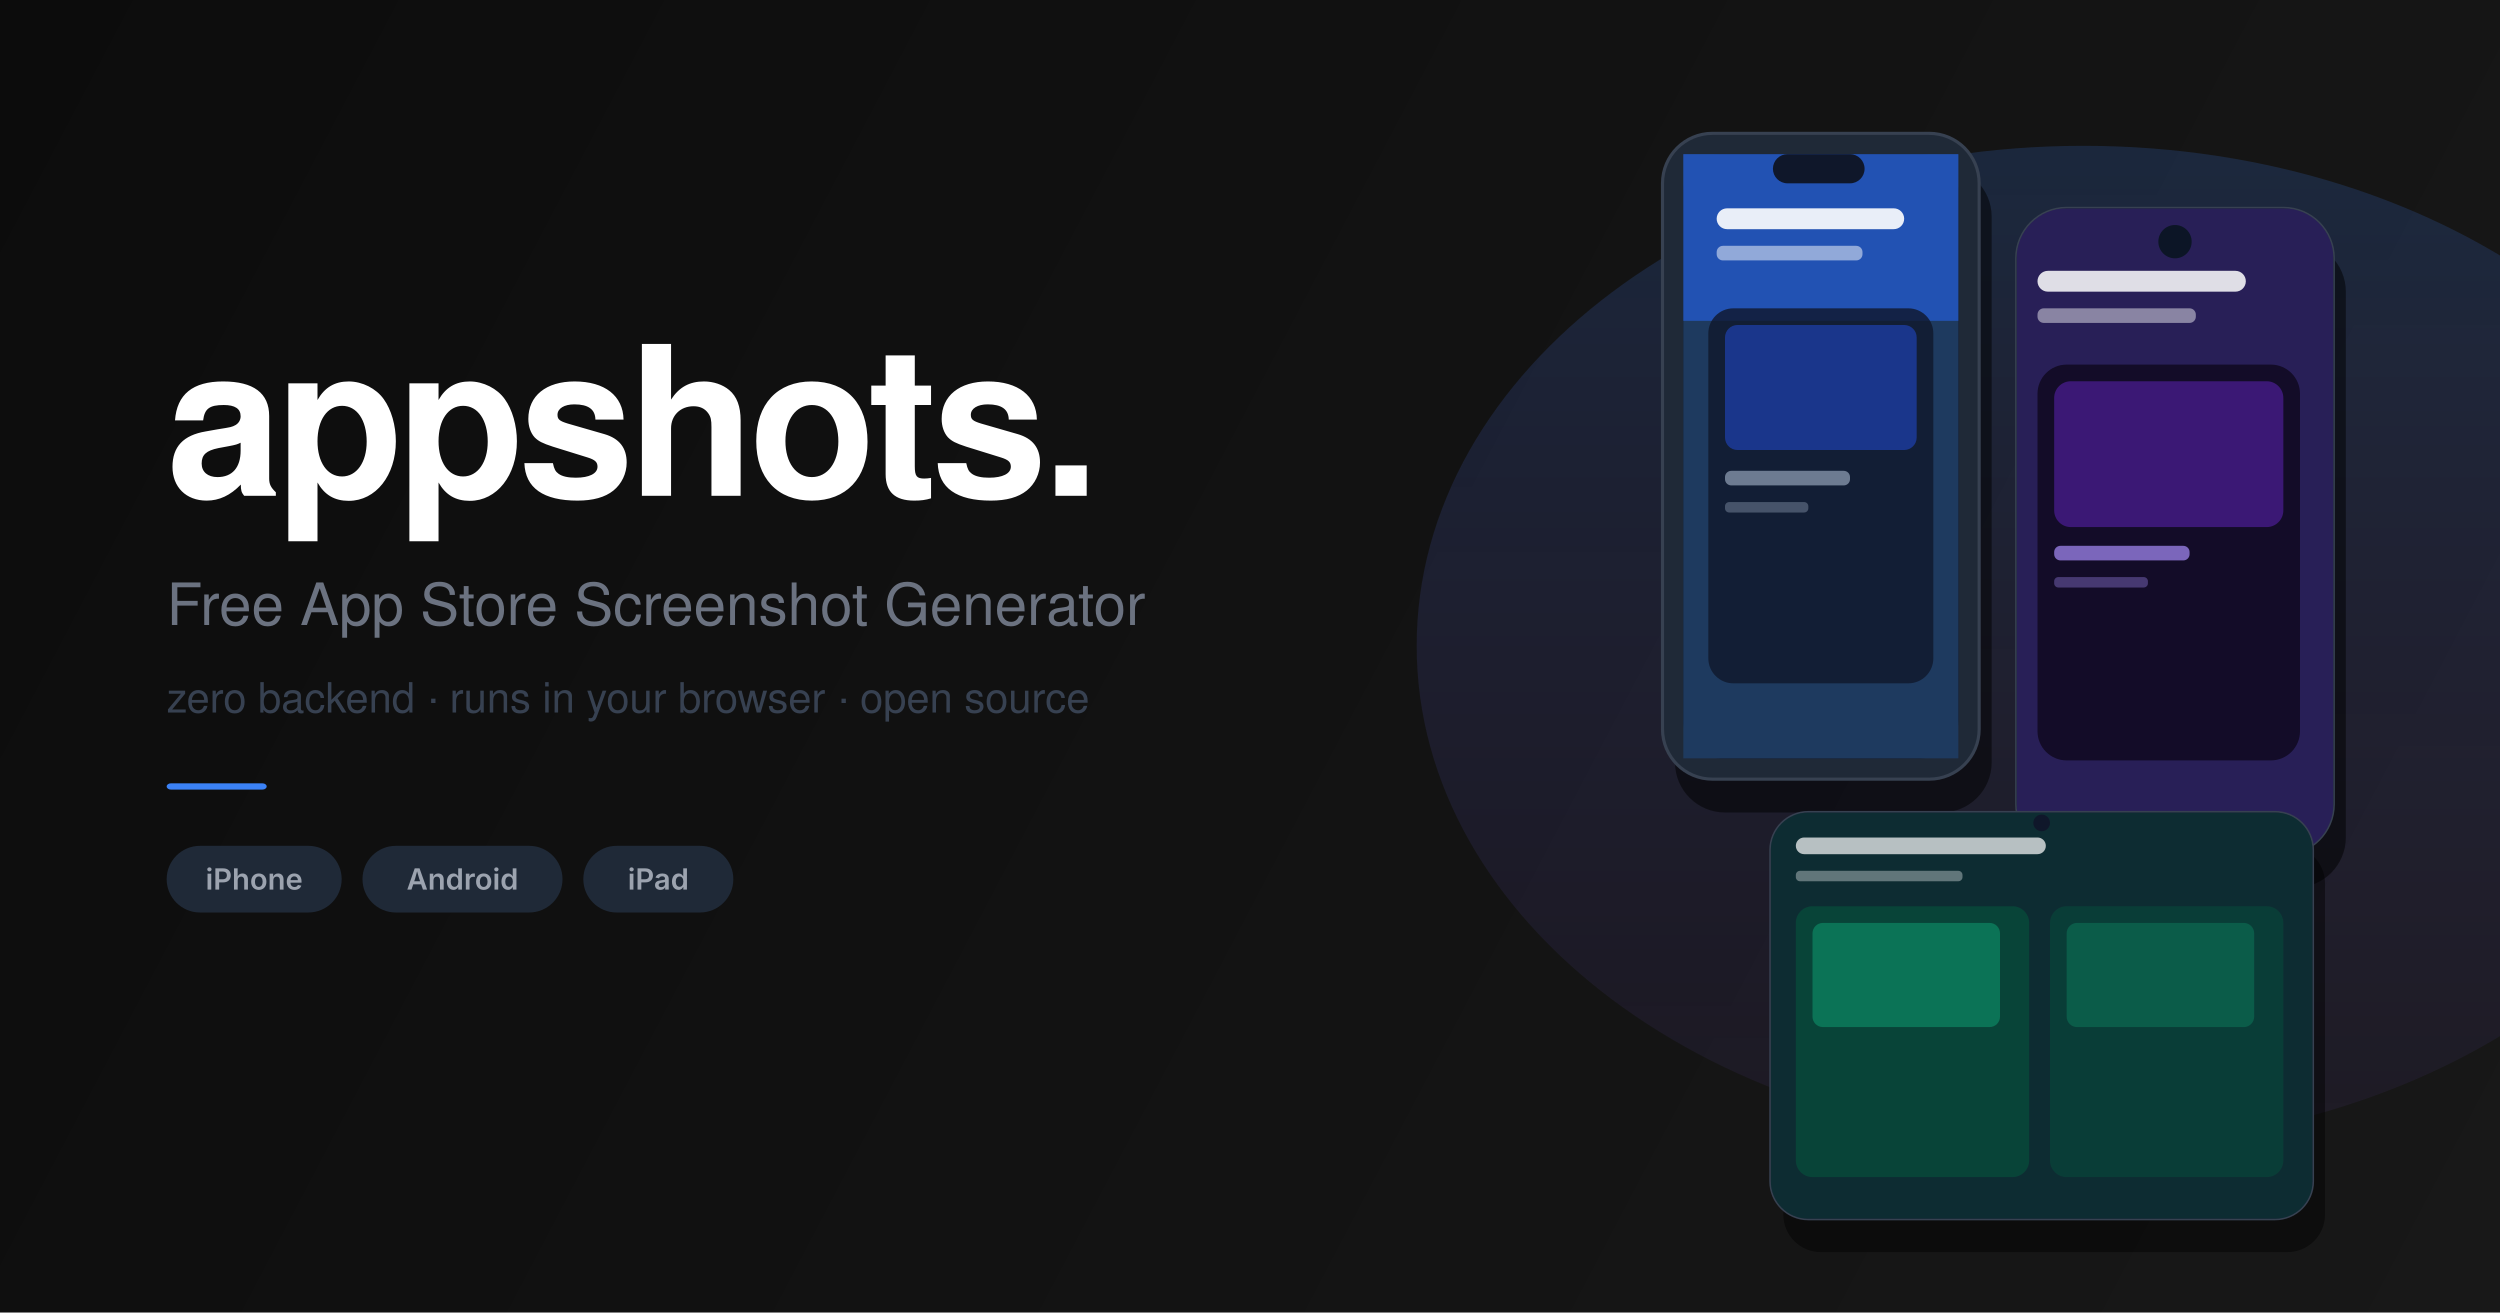
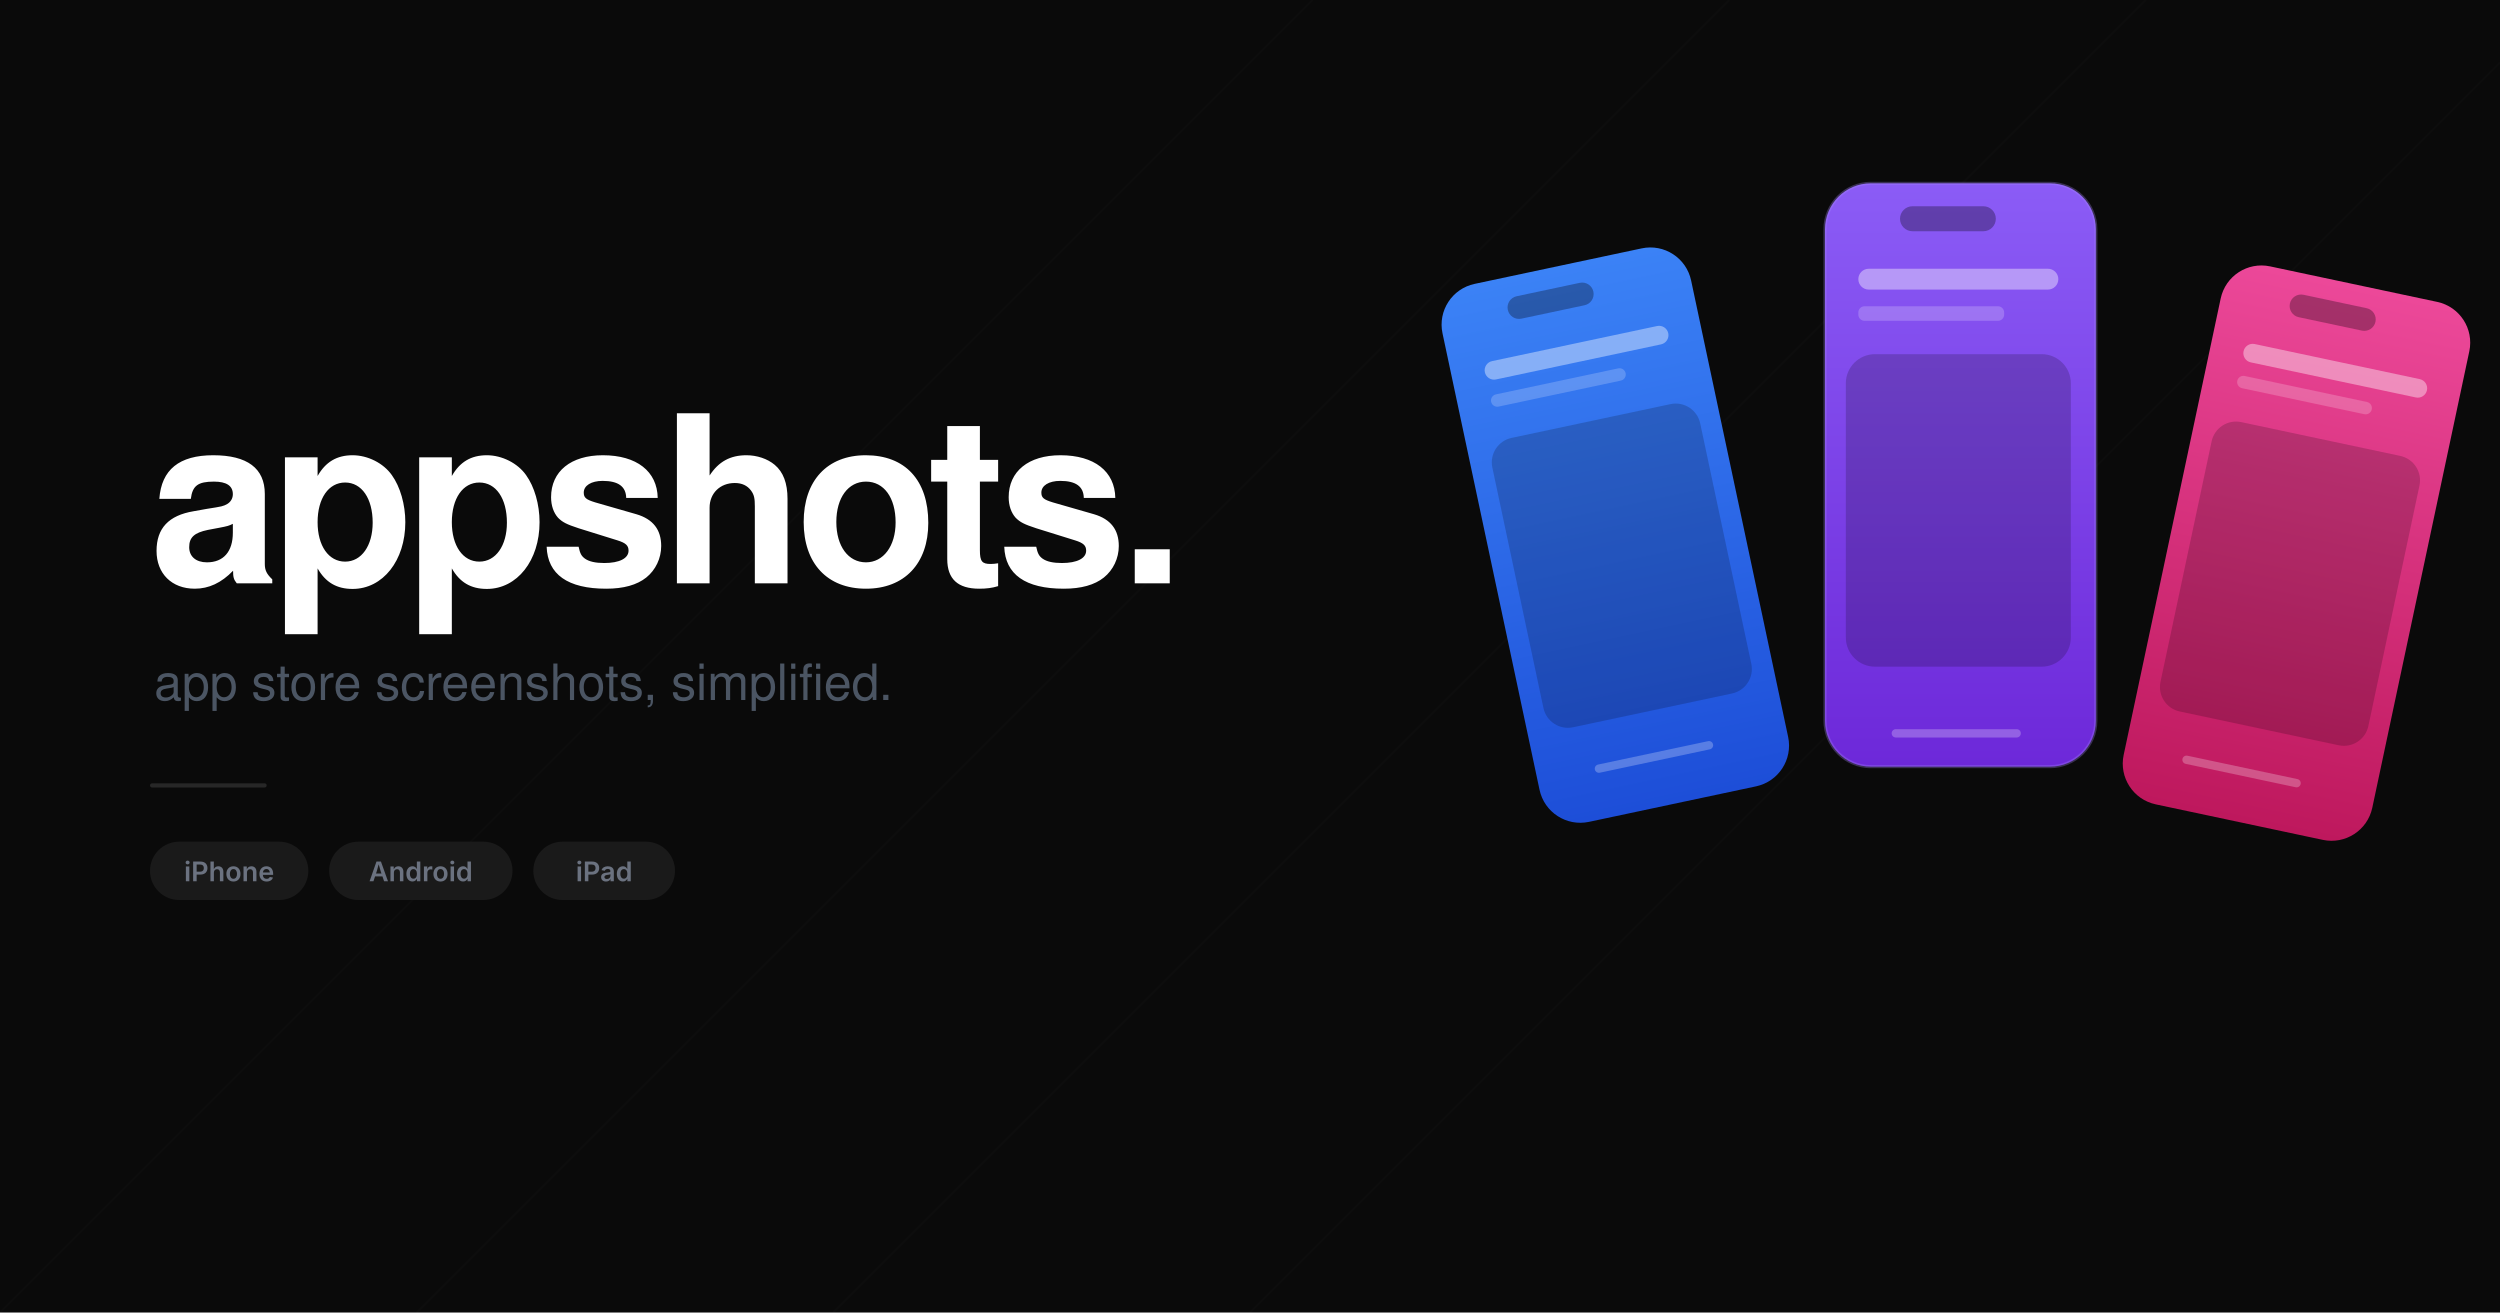
<svg xmlns="http://www.w3.org/2000/svg" viewBox="0 0 1200 630" width="1200" height="630">
  <defs>
-     <linearGradient id="bg" x1="0" y1="0" x2="1200" y2="630" gradientUnits="userSpaceOnUse">
-       <stop offset="0%" stop-color="#0c0c0c" />
-       <stop offset="100%" stop-color="#181818" />
+     <linearGradient id="phone1" x1="0" y1="0" x2="0" y2="1">
+       <stop offset="0%" stop-color="#3b82f6" />
+       <stop offset="100%" stop-color="#1d4ed8" />
    </linearGradient>
-     <linearGradient id="glow" x1="0" y1="0" x2="0" y2="1" gradientUnits="objectBoundingBox">
-       <stop offset="0%" stop-color="#3b82f6" stop-opacity="0.18" />
-       <stop offset="100%" stop-color="#8b5cf6" stop-opacity="0.06" />
+     <linearGradient id="phone2" x1="0" y1="0" x2="0" y2="1">
+       <stop offset="0%" stop-color="#8b5cf6" />
+       <stop offset="100%" stop-color="#6d28d9" />
    </linearGradient>
-     <clipPath id="phone1clip">
-       <rect x="798" y="64" width="152" height="310" rx="24" />
-     </clipPath>
-     <clipPath id="phone2clip">
-       <rect x="968" y="100" width="152" height="310" rx="24" />
-     </clipPath>
-     <clipPath id="ipadclip">
-       <rect x="850" y="390" width="260" height="195" rx="18" />
-     </clipPath>
+     <linearGradient id="phone3" x1="0" y1="0" x2="0" y2="1">
+       <stop offset="0%" stop-color="#ec4899" />
+       <stop offset="100%" stop-color="#be185d" />
+     </linearGradient>
  </defs>
-   <rect width="1200" height="630" fill="url(#bg)" />
-   <ellipse cx="1000" cy="310" rx="320" ry="240" fill="url(#glow)" />
-   <text x="80" y="238" font-family="system-ui, -apple-system, 'Segoe UI', Helvetica, Arial, sans-serif" font-size="100" font-weight="900" letter-spacing="-3" fill="#ffffff">appshots.</text>
-   <text x="80" y="300" font-family="system-ui, -apple-system, 'Segoe UI', Helvetica, Arial, sans-serif" font-size="28" font-weight="400" fill="#6b7280">Free App Store Screenshot Generator</text>
-   <text x="80" y="342" font-family="system-ui, -apple-system, 'Segoe UI', Helvetica, Arial, sans-serif" font-size="20" font-weight="400" fill="#374151">zero backend · runs in your browser · open source</text>
-   <rect x="80" y="376" width="48" height="3" rx="2" fill="#3b82f6" />
-   <rect x="80" y="406" width="84" height="32" rx="16" fill="#1f2937" />
-   <text x="122" y="427" text-anchor="middle" font-family="system-ui, -apple-system, sans-serif" font-size="14" font-weight="600" fill="#9ca3af">iPhone</text>
-   <rect x="174" y="406" width="96" height="32" rx="16" fill="#1f2937" />
-   <text x="222" y="427" text-anchor="middle" font-family="system-ui, -apple-system, sans-serif" font-size="14" font-weight="600" fill="#9ca3af">Android</text>
-   <rect x="280" y="406" width="72" height="32" rx="16" fill="#1f2937" />
-   <text x="316" y="427" text-anchor="middle" font-family="system-ui, -apple-system, sans-serif" font-size="14" font-weight="600" fill="#9ca3af">iPad</text>
-   <rect x="798" y="72" width="152" height="310" rx="24" fill="#000" opacity="0.5" transform="translate(6,8)" />
-   <rect x="798" y="64" width="152" height="310" rx="24" fill="#1f2937" stroke="#374151" stroke-width="1.5" />
-   <rect x="808" y="74" width="132" height="290" rx="18" fill="#0f172a" clip-path="url(#phone1clip)" />
-   <g clip-path="url(#phone1clip)">
-     <rect x="808" y="74" width="132" height="290" fill="#1e3a5f" />
-     <rect x="808" y="74" width="132" height="80" fill="#2563eb" opacity="0.6" />
-     <rect x="824" y="100" width="90" height="10" rx="5" fill="white" opacity="0.9" />
-     <rect x="824" y="118" width="70" height="7" rx="3" fill="white" opacity="0.5" />
-     <rect x="820" y="148" width="108" height="180" rx="12" fill="#0f172a" opacity="0.8" />
-     <rect x="828" y="156" width="92" height="60" rx="6" fill="#1e40af" opacity="0.7" />
-     <rect x="828" y="226" width="60" height="7" rx="3" fill="#94a3b8" opacity="0.7" />
-     <rect x="828" y="241" width="40" height="5" rx="2" fill="#94a3b8" opacity="0.4" />
+   <rect width="1200" height="630" fill="#0a0a0a" />
+   <line x1="0" y1="630" x2="630" y2="0" stroke="rgba(255,255,255,0.012)" stroke-width="1" />
+   <line x1="200" y1="630" x2="830" y2="0" stroke="rgba(255,255,255,0.012)" stroke-width="1" />
+   <line x1="400" y1="630" x2="1030" y2="0" stroke="rgba(255,255,255,0.012)" stroke-width="1" />
+   <line x1="600" y1="630" x2="1200" y2="30" stroke="rgba(255,255,255,0.012)" stroke-width="1" />
+   <text x="72" y="280" font-family="system-ui, -apple-system, 'Segoe UI', Helvetica, Arial, sans-serif" font-size="112" font-weight="900" letter-spacing="-4" fill="#ffffff">appshots.</text>
+   <text x="74" y="336" font-family="system-ui, -apple-system, 'Segoe UI', Helvetica, Arial, sans-serif" font-size="24" font-weight="400" fill="#4b5563">app store screenshots, simplified.</text>
+   <rect x="72" y="376" width="56" height="2" rx="1" fill="#ffffff" opacity="0.12" />
+   <rect x="72" y="404" width="76" height="28" rx="14" fill="#1a1a1a" />
+   <text x="110" y="423" text-anchor="middle" font-family="system-ui, -apple-system, sans-serif" font-size="13" font-weight="600" fill="#6b7280">iPhone</text>
+   <rect x="158" y="404" width="88" height="28" rx="14" fill="#1a1a1a" />
+   <text x="202" y="423" text-anchor="middle" font-family="system-ui, -apple-system, sans-serif" font-size="13" font-weight="600" fill="#6b7280">Android</text>
+   <rect x="256" y="404" width="68" height="28" rx="14" fill="#1a1a1a" />
+   <text x="290" y="423" text-anchor="middle" font-family="system-ui, -apple-system, sans-serif" font-size="13" font-weight="600" fill="#6b7280">iPad</text>
+   <g transform="rotate(-12 775 260)">
+     <rect x="715" y="125" width="122" height="264" rx="20" fill="url(#phone1)" />
+     <rect x="748" y="135" width="42" height="11" rx="5.5" fill="rgba(0,0,0,0.3)" />
+     <rect x="731" y="163" width="90" height="9" rx="4.5" fill="rgba(255,255,255,0.4)" />
+     <rect x="731" y="179" width="66" height="6" rx="3" fill="rgba(255,255,255,0.2)" />
+     <rect x="725" y="201" width="102" height="142" rx="12" fill="rgba(0,0,0,0.18)" />
+     <rect x="743" y="363" width="58" height="4" rx="2" fill="rgba(255,255,255,0.25)" />
  </g>
-   <rect x="851" y="74" width="44" height="14" rx="7" fill="#0f172a" />
-   <rect x="968" y="108" width="152" height="310" rx="24" fill="#000" opacity="0.5" transform="translate(6,8)" />
-   <rect x="968" y="100" width="152" height="310" rx="24" fill="#111827" stroke="#374151" stroke-width="1.5" />
-   <g clip-path="url(#phone2clip)">
-     <rect x="968" y="100" width="152" height="310" fill="#0c1526" />
-     <rect x="968" y="100" width="152" height="310" fill="#7c3aed" opacity="0.25" />
-     <rect x="978" y="130" width="100" height="10" rx="5" fill="white" opacity="0.85" />
-     <rect x="978" y="148" width="76" height="7" rx="3" fill="white" opacity="0.45" />
-     <rect x="978" y="175" width="126" height="190" rx="14" fill="#0f0820" opacity="0.85" />
-     <rect x="986" y="183" width="110" height="70" rx="8" fill="#4c1d95" opacity="0.7" />
-     <rect x="986" y="262" width="65" height="7" rx="3" fill="#a78bfa" opacity="0.7" />
-     <rect x="986" y="277" width="45" height="5" rx="2" fill="#a78bfa" opacity="0.35" />
+   <rect x="876" y="88" width="130" height="280" rx="22" fill="url(#phone2)" />
+   <rect x="876" y="88" width="130" height="280" rx="22" fill="none" stroke="rgba(167,139,250,0.3)" stroke-width="1.5" />
+   <rect x="912" y="99" width="46" height="12" rx="6" fill="rgba(0,0,0,0.3)" />
+   <rect x="892" y="129" width="96" height="10" rx="5" fill="rgba(255,255,255,0.4)" />
+   <rect x="892" y="147" width="70" height="7" rx="3" fill="rgba(255,255,255,0.2)" />
+   <rect x="886" y="170" width="108" height="150" rx="14" fill="rgba(0,0,0,0.18)" />
+   <rect x="908" y="350" width="62" height="4" rx="2" fill="rgba(255,255,255,0.25)" />
+   <g transform="rotate(12 1085 270)">
+     <rect x="1040" y="130" width="122" height="264" rx="20" fill="url(#phone3)" />
+     <rect x="1073" y="140" width="42" height="11" rx="5.5" fill="rgba(0,0,0,0.3)" />
+     <rect x="1056" y="168" width="90" height="9" rx="4.5" fill="rgba(255,255,255,0.4)" />
+     <rect x="1056" y="184" width="66" height="6" rx="3" fill="rgba(255,255,255,0.2)" />
+     <rect x="1050" y="206" width="102" height="142" rx="12" fill="rgba(0,0,0,0.18)" />
+     <rect x="1068" y="368" width="58" height="4" rx="2" fill="rgba(255,255,255,0.25)" />
  </g>
-   <circle cx="1044" cy="116" r="8" fill="#0c1526" />
-   <rect x="850" y="398" width="260" height="195" rx="18" fill="#000" opacity="0.45" transform="translate(6,8)" />
-   <rect x="850" y="390" width="260" height="195" rx="18" fill="#1f2937" stroke="#374151" stroke-width="1.5" />
-   <g clip-path="url(#ipadclip)">
-     <rect x="850" y="390" width="260" height="195" fill="#0f172a" />
-     <rect x="850" y="390" width="260" height="195" fill="#065f46" opacity="0.3" />
-     <rect x="862" y="402" width="120" height="8" rx="4" fill="white" opacity="0.7" />
-     <rect x="862" y="418" width="80" height="5" rx="2" fill="white" opacity="0.35" />
-     <rect x="862" y="435" width="112" height="130" rx="8" fill="#064e3b" opacity="0.7" />
-     <rect x="984" y="435" width="112" height="130" rx="8" fill="#064e3b" opacity="0.5" />
-     <rect x="870" y="443" width="90" height="50" rx="5" fill="#10b981" opacity="0.4" />
-     <rect x="992" y="443" width="90" height="50" rx="5" fill="#10b981" opacity="0.25" />
-   </g>
-   <circle cx="980" cy="395" r="4" fill="#0f172a" />
</svg>
